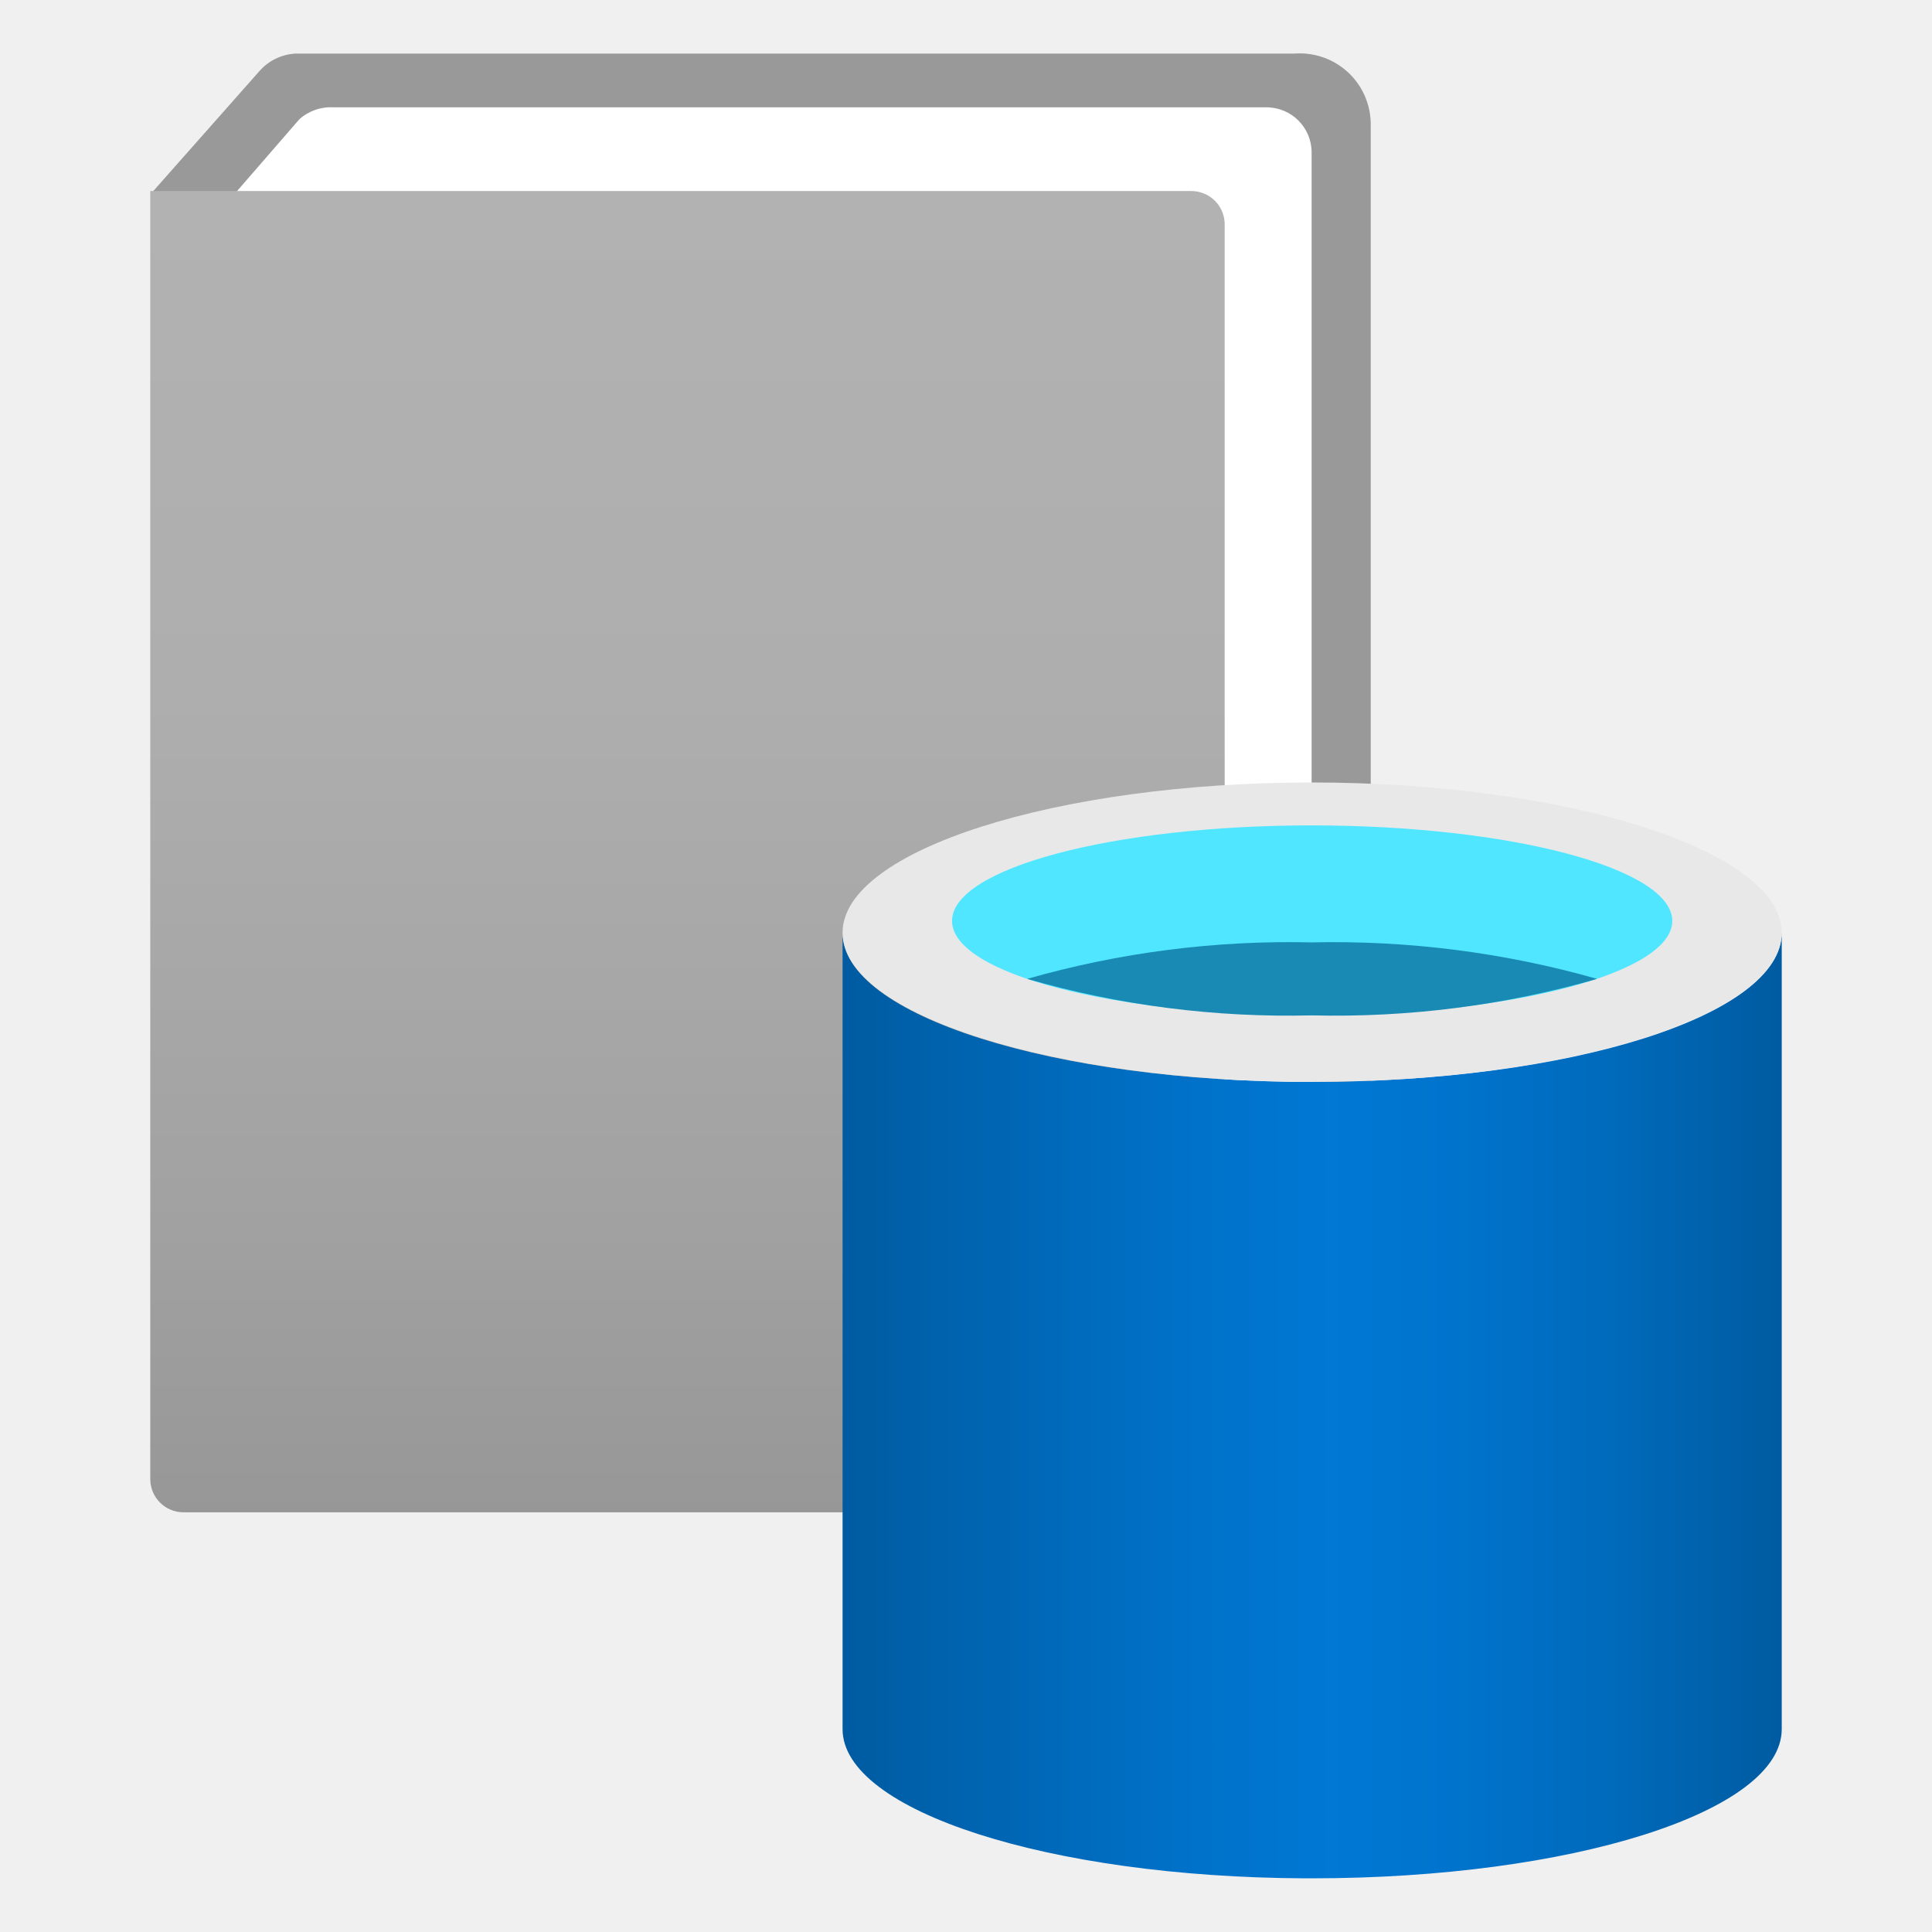
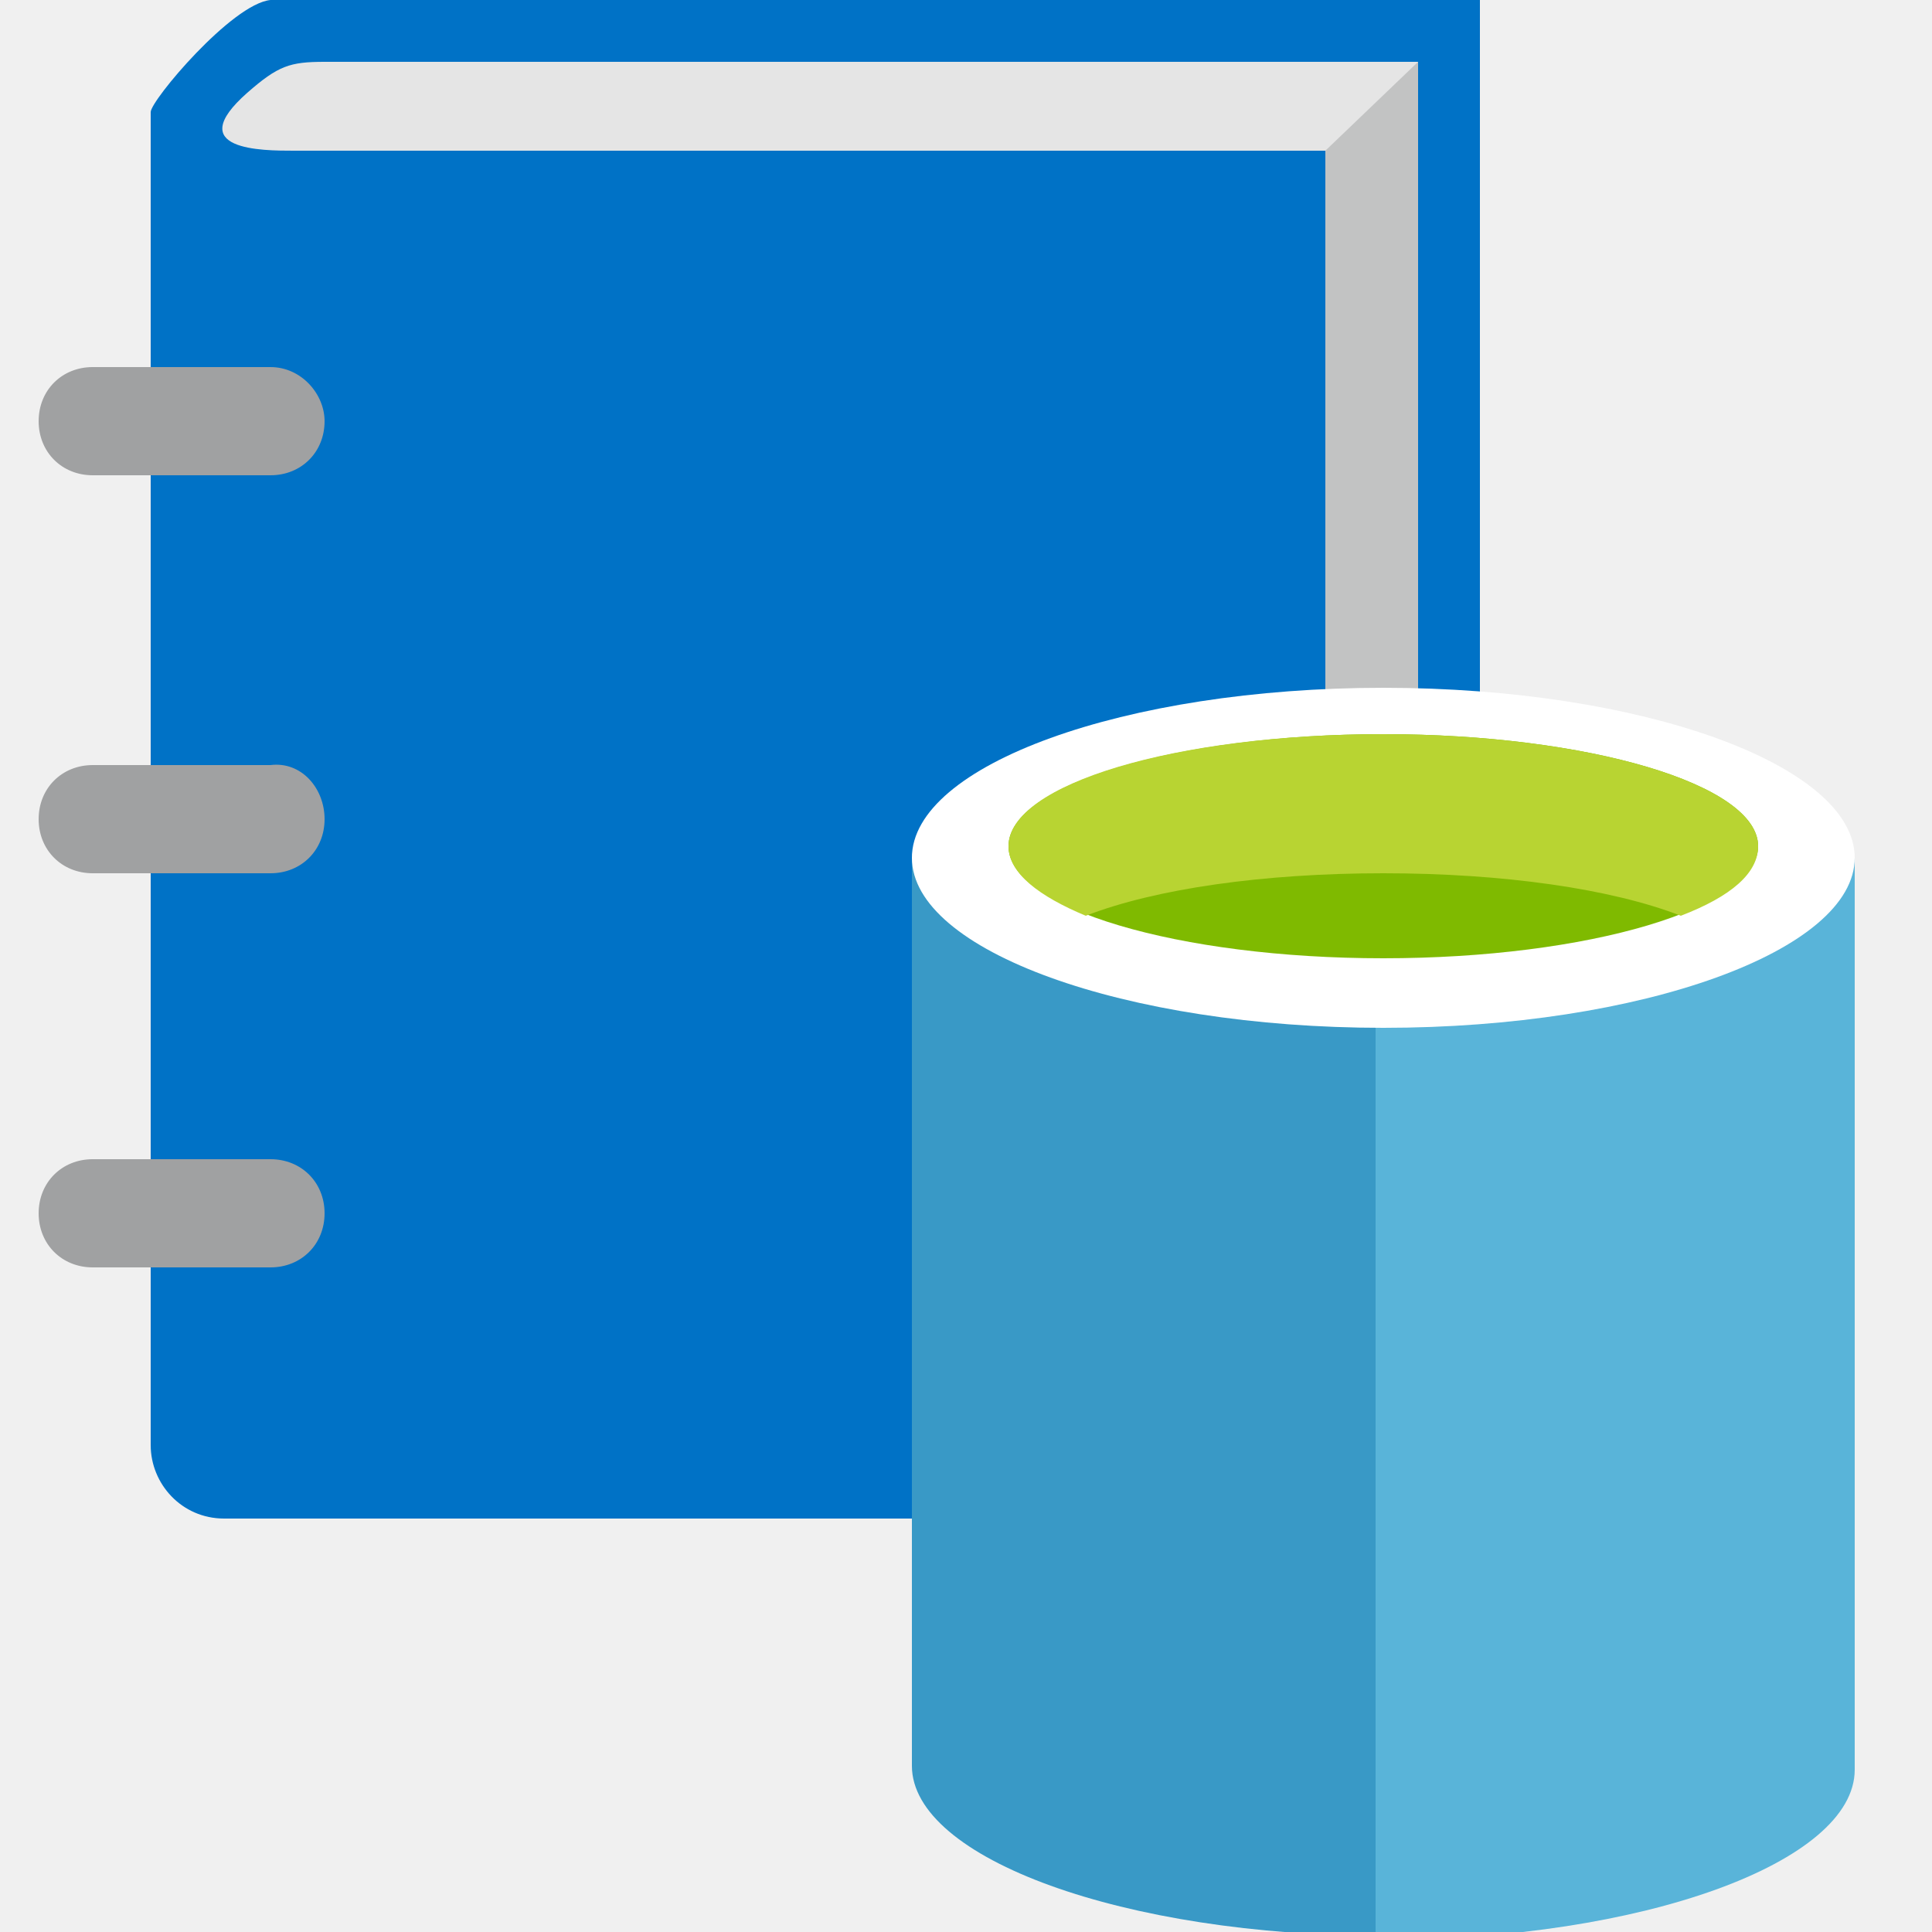
- <svg xmlns="http://www.w3.org/2000/svg" width="18" height="18" viewBox="0 0 18 18">
-   <defs>
-     <linearGradient id="a790cec7-07c9-4638-b5c5-ab9fbd5ca908" x1="6.41" y1="1.78" x2="6.41" y2="14.13" gradientUnits="userSpaceOnUse">
-       <stop offset="0" stop-color="#b3b2b3" />
-       <stop offset="0.38" stop-color="#afaeaf" />
-       <stop offset="0.76" stop-color="#a2a2a2" />
-       <stop offset="1" stop-color="#979797" />
-     </linearGradient>
-     <linearGradient id="b9e6ae88-e13e-4cbb-9678-9c3623cbd024" x1="7.85" y1="13.09" x2="16.6" y2="13.09" gradientUnits="userSpaceOnUse">
-       <stop offset="0" stop-color="#005ba1" />
-       <stop offset="0.07" stop-color="#0060a9" />
-       <stop offset="0.36" stop-color="#0071c8" />
-       <stop offset="0.52" stop-color="#0078d4" />
-       <stop offset="0.64" stop-color="#0074cd" />
-       <stop offset="0.82" stop-color="#006abb" />
-       <stop offset="1" stop-color="#005ba1" />
-     </linearGradient>
-   </defs>
-   <g>
-     <g id="e324a405-82e2-4fb6-93ca-106df2178669">
-       <g>
-         <path d="M1.42,1.79l1-1.13A.48.48,0,0,1,2.75.5h9.31a.66.66,0,0,1,.71.67V12.79a.48.48,0,0,1-.16.35l-1,.95Z" fill="#999" />
-         <path d="M1.42,1.79l1-1.13A.48.48,0,0,1,2.75.5h9.31a.66.66,0,0,1,.71.67V12.79a.48.48,0,0,1-.16.35l-1,.95Z" fill="#999" opacity="0.5" />
-         <path d="M2.2,1.79l.59-.68A.44.44,0,0,1,3.11,1H11.8a.42.42,0,0,1,.42.42V12.43a.44.44,0,0,1-.13.31l-.93.85" fill="#fff" />
-         <path d="M11.1,1.78H1.45a0,0,0,0,0-.05,0v12a.31.31,0,0,0,.31.31H11.1a.31.31,0,0,0,.31-.31V2.09A.31.31,0,0,0,11.1,1.78Z" fill="url(#a790cec7-07c9-4638-b5c5-ab9fbd5ca908)" />
-         <g>
-           <path d="M12.22,10.08c-2.41,0-4.37-.62-4.37-1.39v7.42c0,.76,1.92,1.38,4.31,1.39h.06c2.42,0,4.38-.62,4.38-1.39V8.69C16.6,9.46,14.64,10.08,12.22,10.08Z" fill="url(#b9e6ae88-e13e-4cbb-9678-9c3623cbd024)" />
-           <path d="M16.6,8.69c0,.77-2,1.39-4.38,1.39S7.85,9.46,7.85,8.69s2-1.4,4.37-1.4,4.38.63,4.38,1.4" fill="#e8e8e8" />
-           <path d="M15.58,8.58c0,.49-1.51.88-3.36.88s-3.35-.39-3.35-.88,1.5-.89,3.35-.89,3.36.4,3.36.89" fill="#50e6ff" />
-           <path d="M12.22,8.78a8.89,8.89,0,0,0-2.65.34,8.79,8.79,0,0,0,2.65.34,8.86,8.86,0,0,0,2.66-.34A9,9,0,0,0,12.22,8.78Z" fill="#198ab3" />
-         </g>
-       </g>
-     </g>
-   </g>
+ <svg xmlns="http://www.w3.org/2000/svg" version="1.1" id="Layer_1" x="0px" y="0px" viewBox="0 0 50 50" enable-background="new 0 0 50 50" xml:space="preserve">
+   <path fill="#0072C6" d="M36.7,35.7h1.6V0H9.1H7C6,0.1,3.9,2.6,3.9,2.9c0,0.1,0,34.5,0,34.5c0,1,0.8,1.9,1.9,1.9h28.5v-0.6L36.7,35.7  z" />
+   <path fill="#E5E5E5" d="M8.4,1.6c-0.9,0-1.2,0.1-2,0.8C4.7,3.9,6.8,3.9,7.6,3.9h26.7v34.8l2.4-3.1V1.6H8.4z" />
+   <polygon opacity="0.5" fill="#A0A1A2" enable-background="new    " points="34.3,38.7 36.7,35.7 36.7,1.6 34.3,3.9 " />
+   <path fill="#A0A1A2" d="M8.4,21.2c0,0.8-0.6,1.4-1.4,1.4H2.4C1.6,22.6,1,22,1,21.2l0,0c0-0.8,0.6-1.4,1.4-1.4H7  C7.8,19.7,8.4,20.4,8.4,21.2L8.4,21.2z" />
+   <path fill="#A0A1A2" d="M8.4,10.9c0,0.8-0.6,1.4-1.4,1.4H2.4c-0.8,0-1.4-0.6-1.4-1.4l0,0c0-0.8,0.6-1.4,1.4-1.4H7  C7.8,9.5,8.4,10.2,8.4,10.9L8.4,10.9z" />
+   <path fill="#A0A1A2" d="M8.4,31.4c0,0.8-0.6,1.4-1.4,1.4H2.4c-0.8,0-1.4-0.6-1.4-1.4l0,0C1,30.6,1.6,30,2.4,30H7  C7.8,30,8.4,30.6,8.4,31.4L8.4,31.4z" />
+   <path fill="#3999C6" d="M23.6,22.2v23.5c0,2.4,5.5,4.4,12.2,4.4v-28H23.6z" />
+   <path fill="#59B4D9" d="M35.6,50.2h0.2c6.7,0,12.2-2,12.2-4.4V22.2H35.6V50.2z" />
+   <path fill="#FFFFFF" d="M48,22.2c0,2.4-5.5,4.4-12.2,4.4s-12.2-2-12.2-4.4c0-2.4,5.5-4.4,12.2-4.4S48,19.8,48,22.2" />
+   <path fill="#7FBA00" d="M45.5,21.9c0,1.6-4.4,2.9-9.7,2.9s-9.7-1.3-9.7-2.9c0-1.6,4.4-2.9,9.7-2.9S45.5,20.3,45.5,21.9" />
+   <path fill="#B8D432" d="M43.5,23.7c1.3-0.5,2-1.1,2-1.8c0-1.6-4.4-2.9-9.7-2.9c-5.4,0-9.7,1.3-9.7,2.9c0,0.7,0.8,1.3,2,1.8  c1.8-0.7,4.6-1.1,7.7-1.1C38.9,22.6,41.7,23,43.5,23.7" />
</svg>
